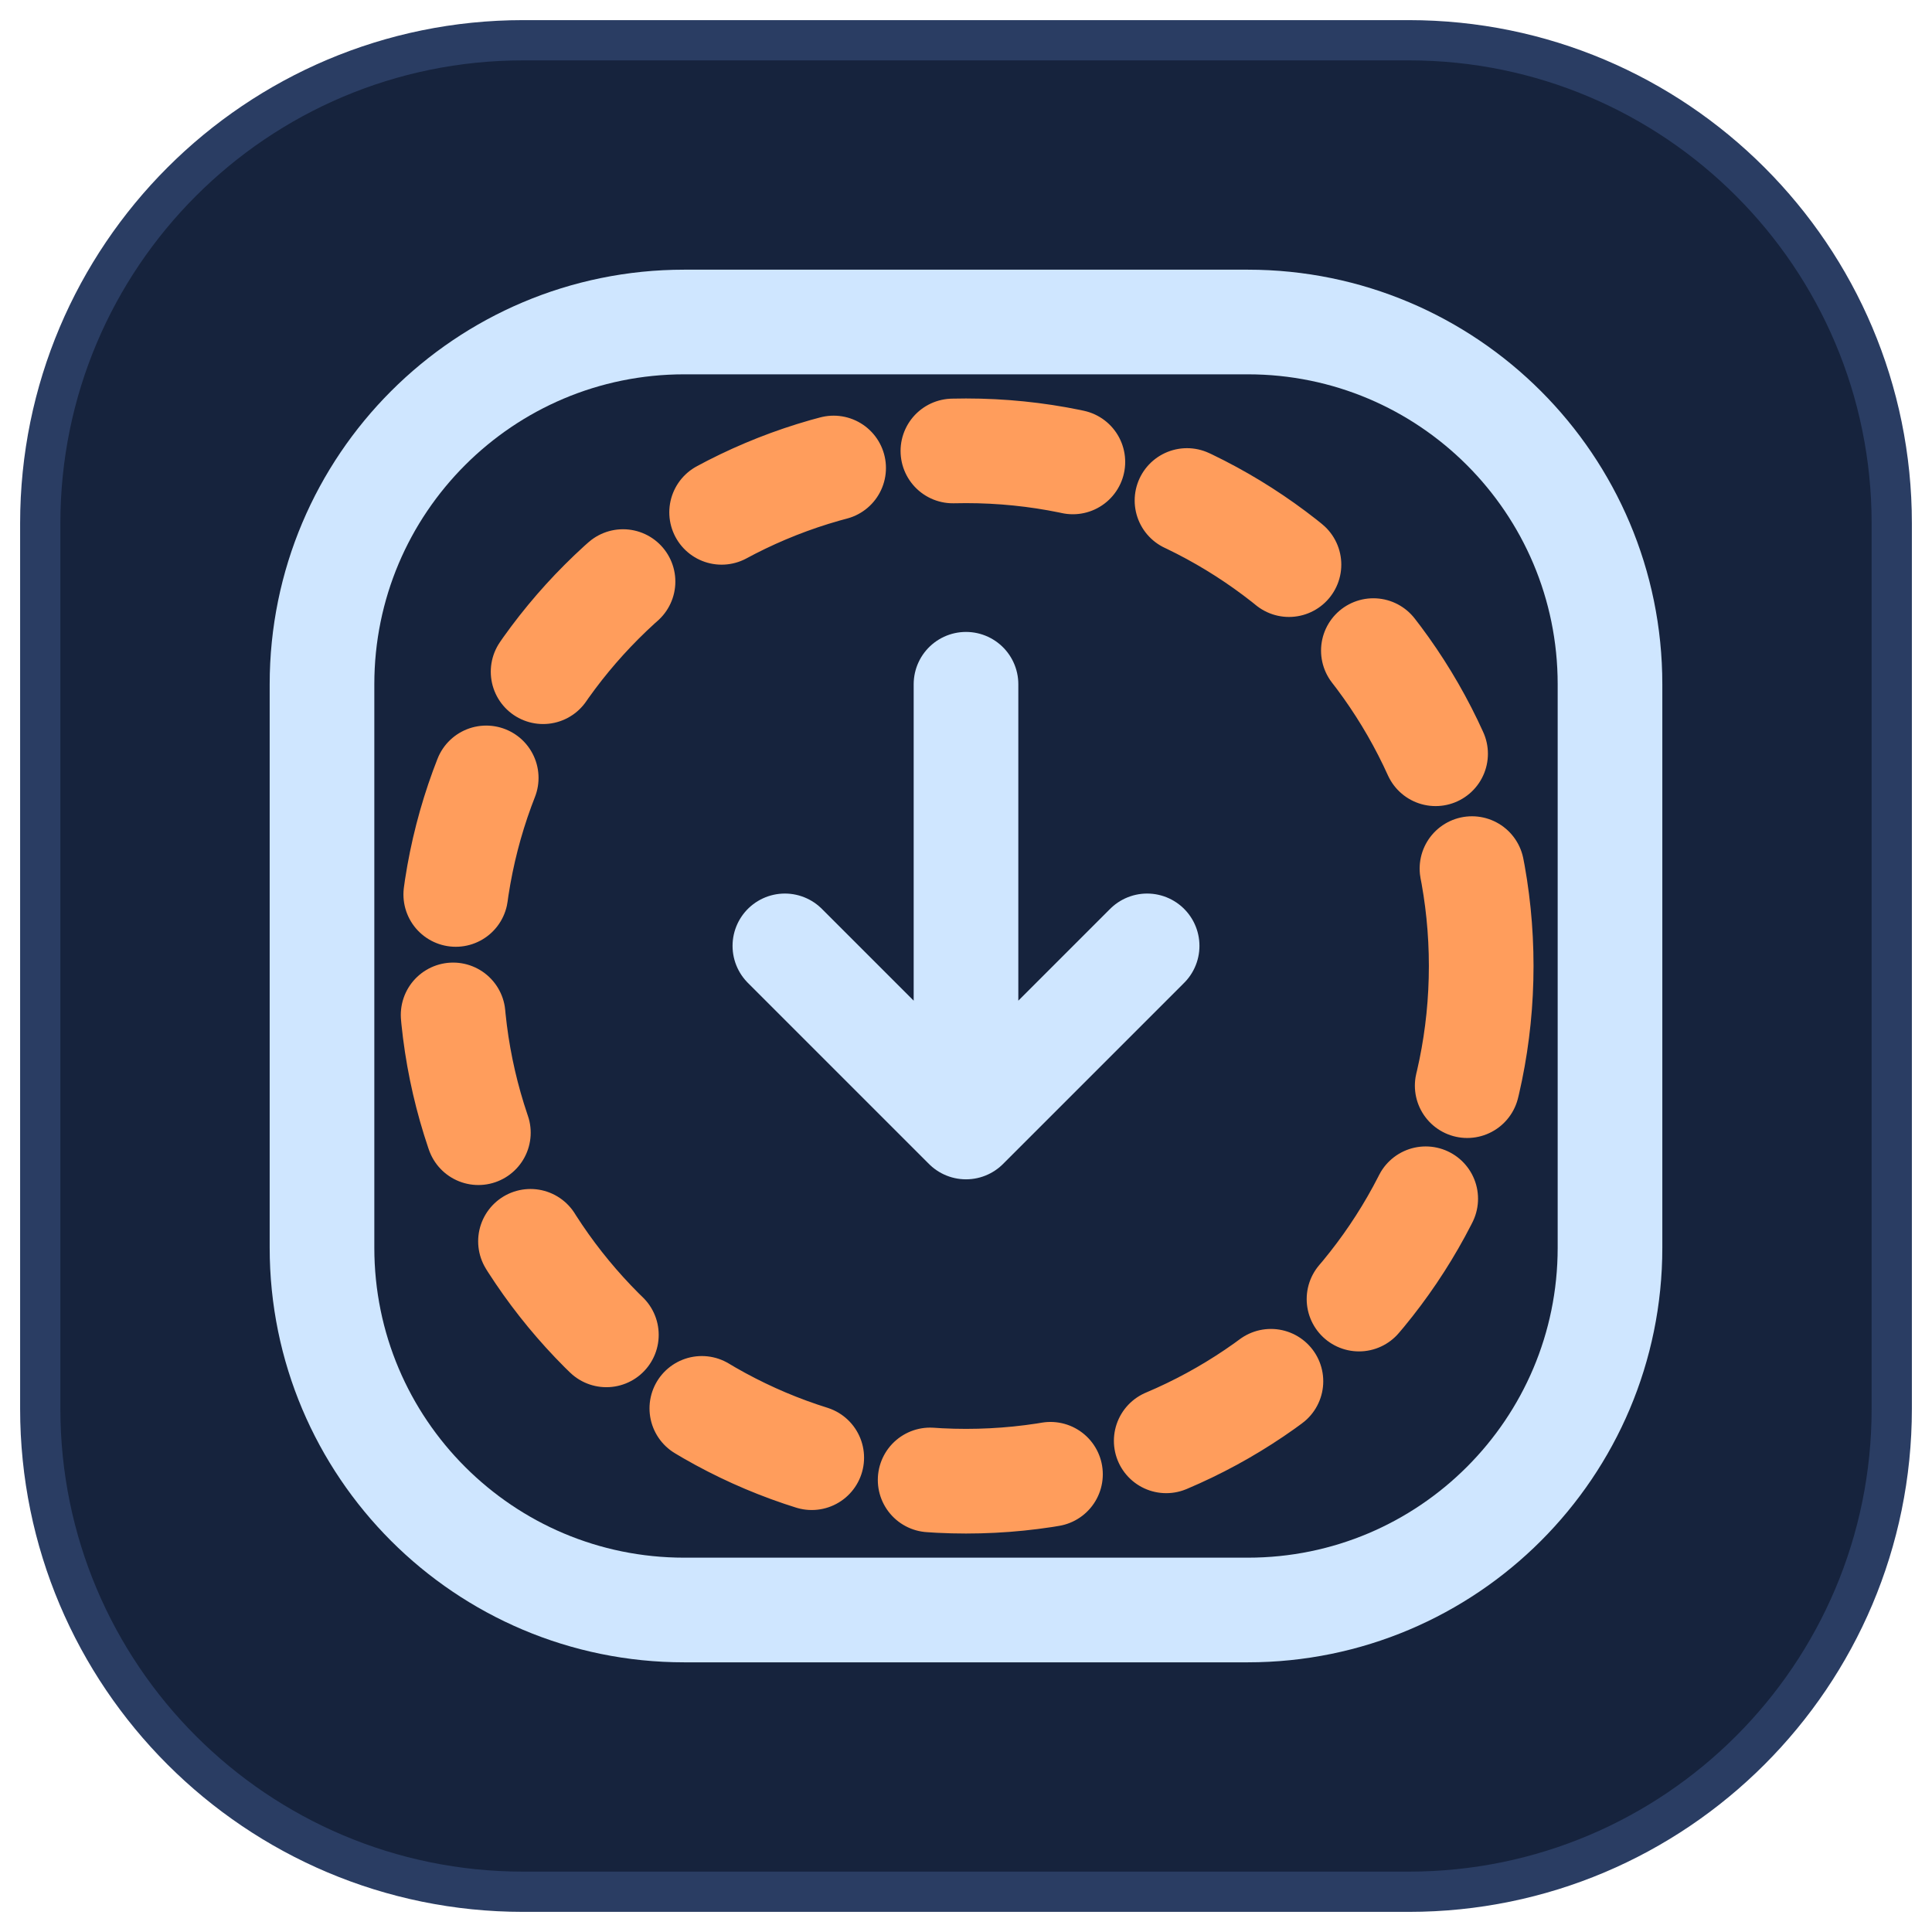
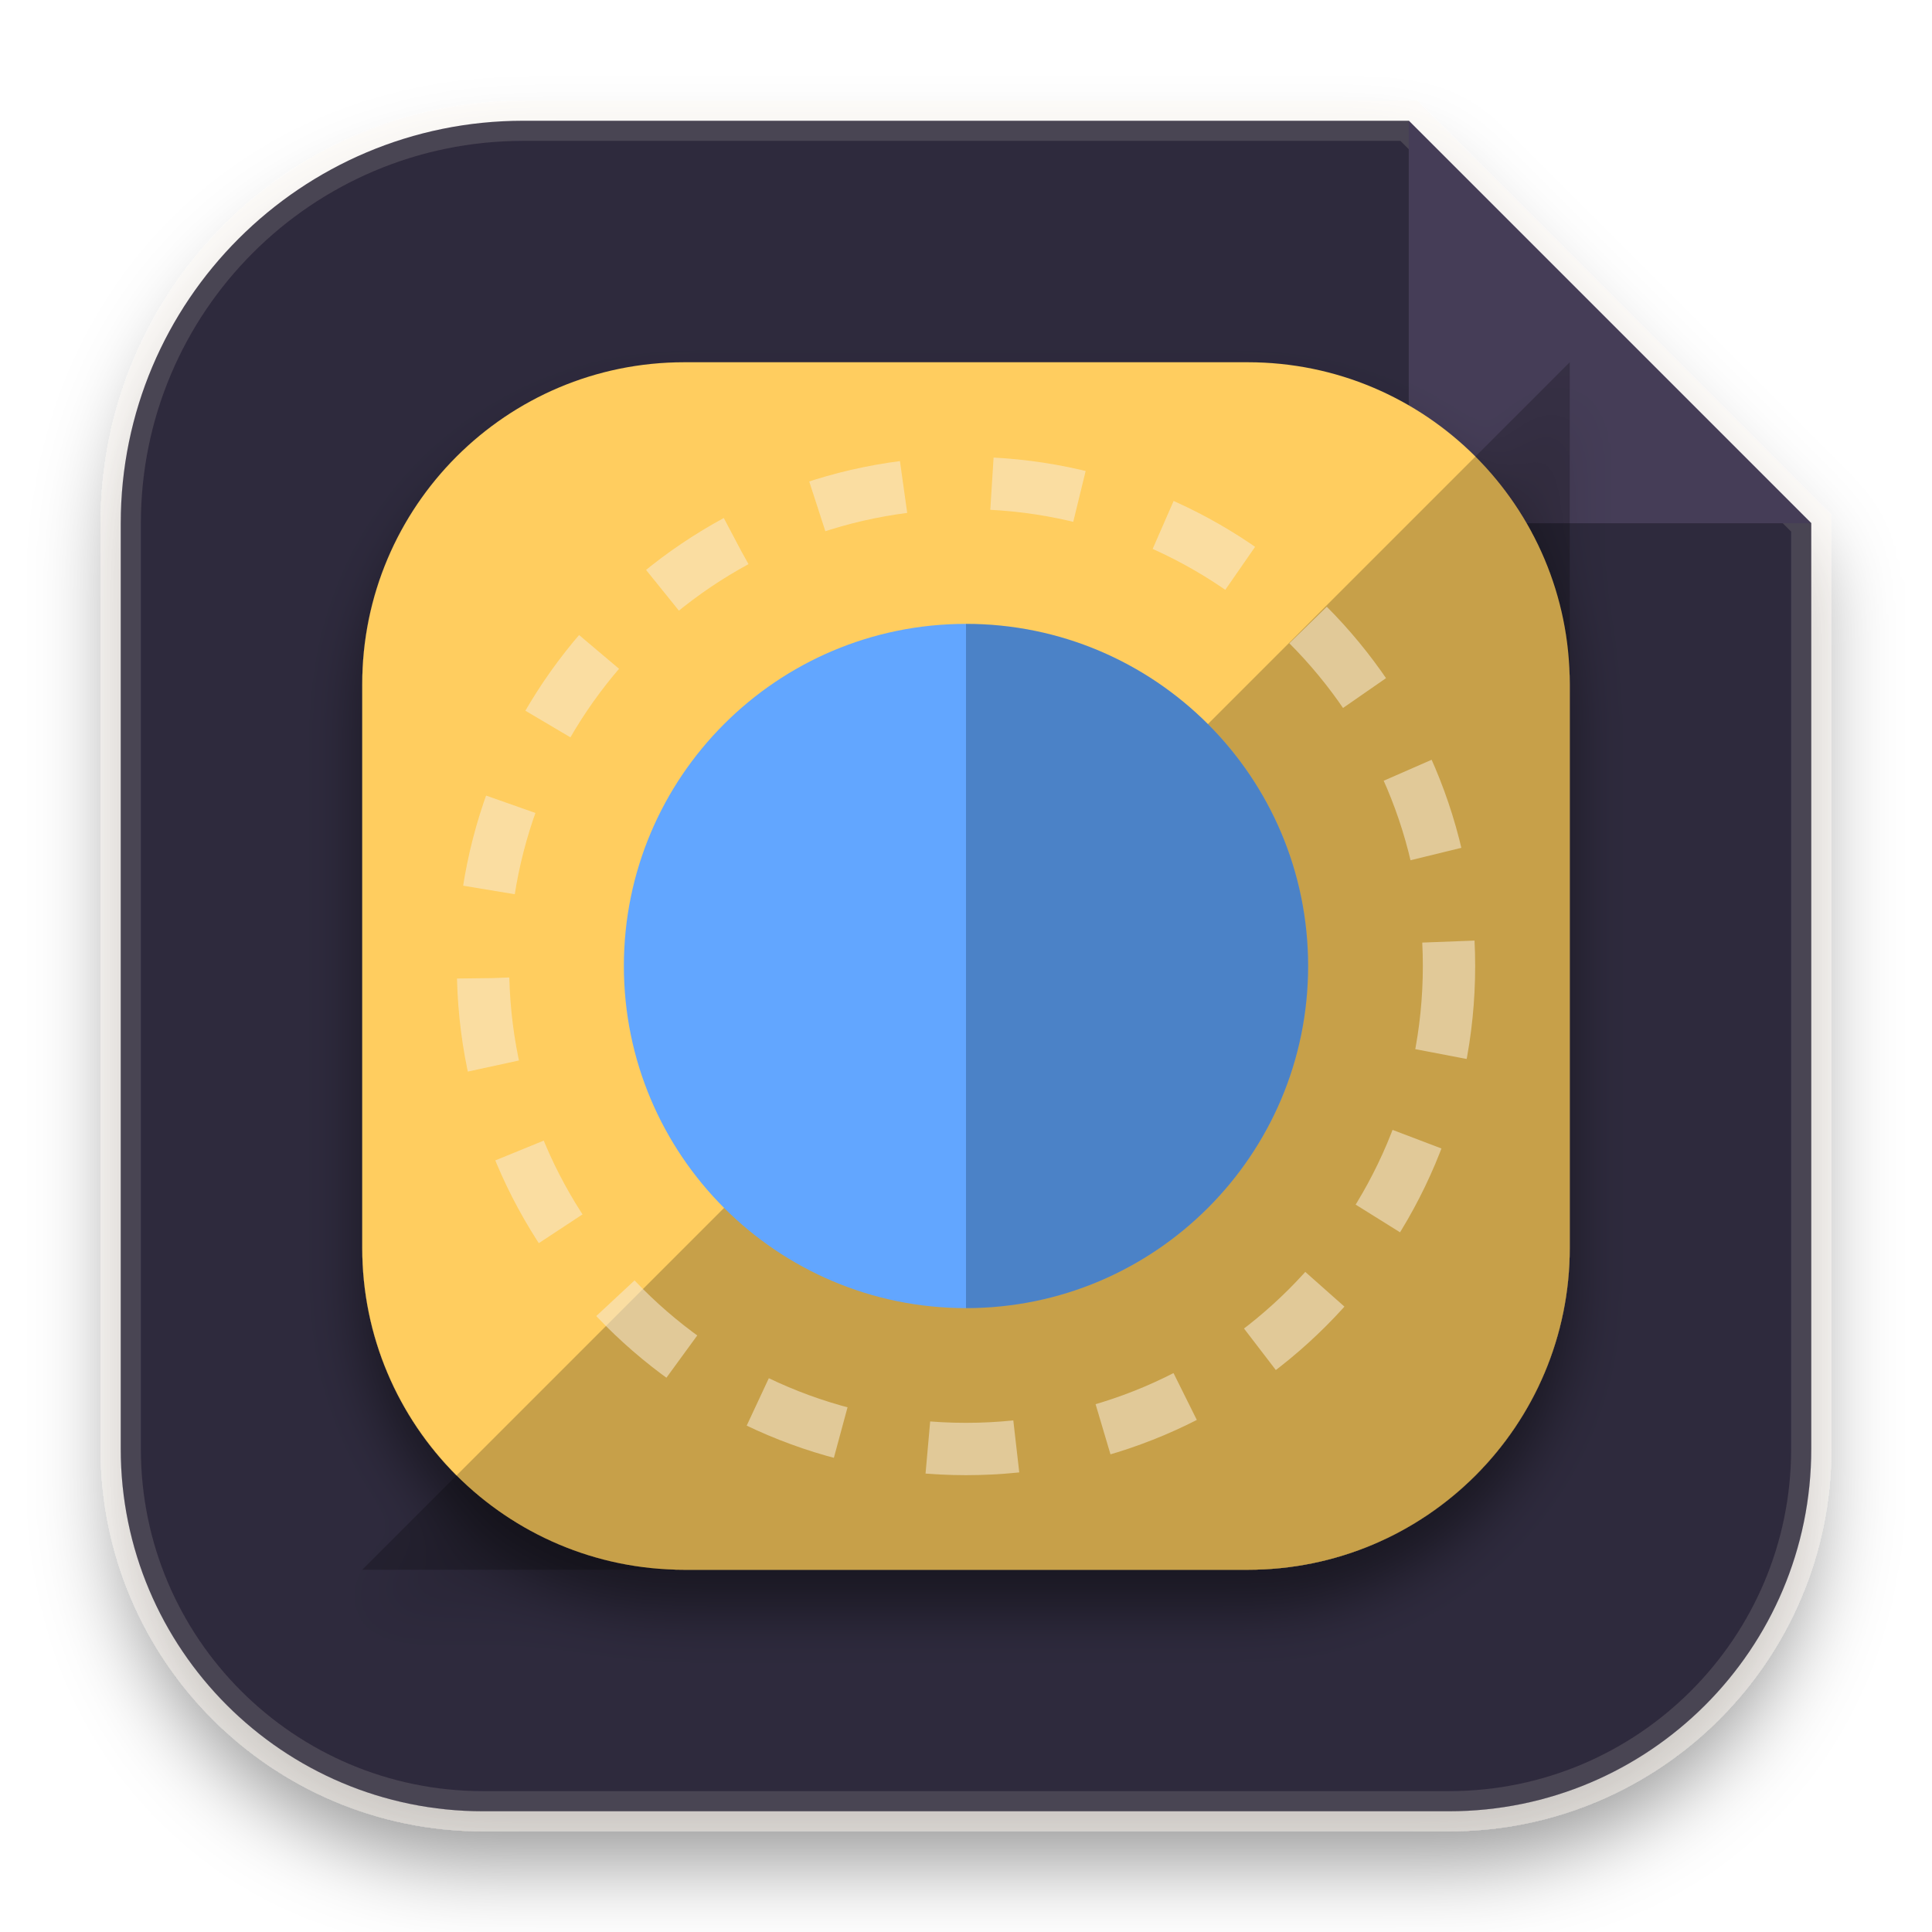
<svg xmlns="http://www.w3.org/2000/svg" viewBox="0 0 48 48" width="48" height="48">
-   <rect x="1" y="1" width="46" height="46" rx="12" fill="#16233d" stroke="#2a3d63" />
-   <g fill="none" stroke="#cfe6ff" stroke-width="2.6" stroke-linecap="round" stroke-linejoin="round">
-     <rect x="8" y="8" width="32" height="32" rx="9" />
-     <circle cx="24" cy="24" r="12.8" stroke-dasharray="3 3" stroke="#ff9d5c" />
-     <path d="M24 17v11m-4.5-4.5L24 28l4.5-4.5" />
+   <defs>
+     <filter id="isf29" x="-30%" y="-30%" width="160%" height="170%">
+       <feDropShadow dx="0" dy="1.2" stdDeviation="1" flood-color="#000000" flood-opacity="0.40" />
+     </filter>
+     <filter id="igf30" x="-30%" y="-30%" width="160%" height="170%">
+       <feDropShadow dx="0" dy="1" stdDeviation="0.7" flood-color="#000000" flood-opacity="0.45" />
+     </filter>
+   </defs>
+   <path d="M13 3 H35 L45 13 V36 a9 9 0 0 1 -9 9 H12 a9 9 0 0 1 -9 -9 V13 a10 10 0 0 1 10 -10 Z" fill="#2e2a3d" stroke="#f5ead8" stroke-opacity="0.14" filter="url(#isf29)" />
+   <path d="M35 3 V10 a3 3 0 0 0 3 3 H45 Z" fill="#453d57" />
+   <g filter="url(#igf30)">
+     <rect x="9" y="9" width="30" height="30" rx="8" fill="#ffcd5e" />
+     <path d="M39 9 V31 a8 8 0 0 1 -8 8 H9 Z" fill="#000" fill-opacity="0.22" />
+     <circle cx="24" cy="24" r="12" fill="none" stroke="#f5ead8" stroke-opacity=".55" stroke-width="1.3" stroke-dasharray="2.2 2.2" />
+     <circle cx="24" cy="24" r="8.5" fill="#62a6ff" />
+     <path d="M24 15.5 a8.5 8.5 0 0 1 0 17 Z" fill="#000" fill-opacity="0.22" />
  </g>
</svg>
